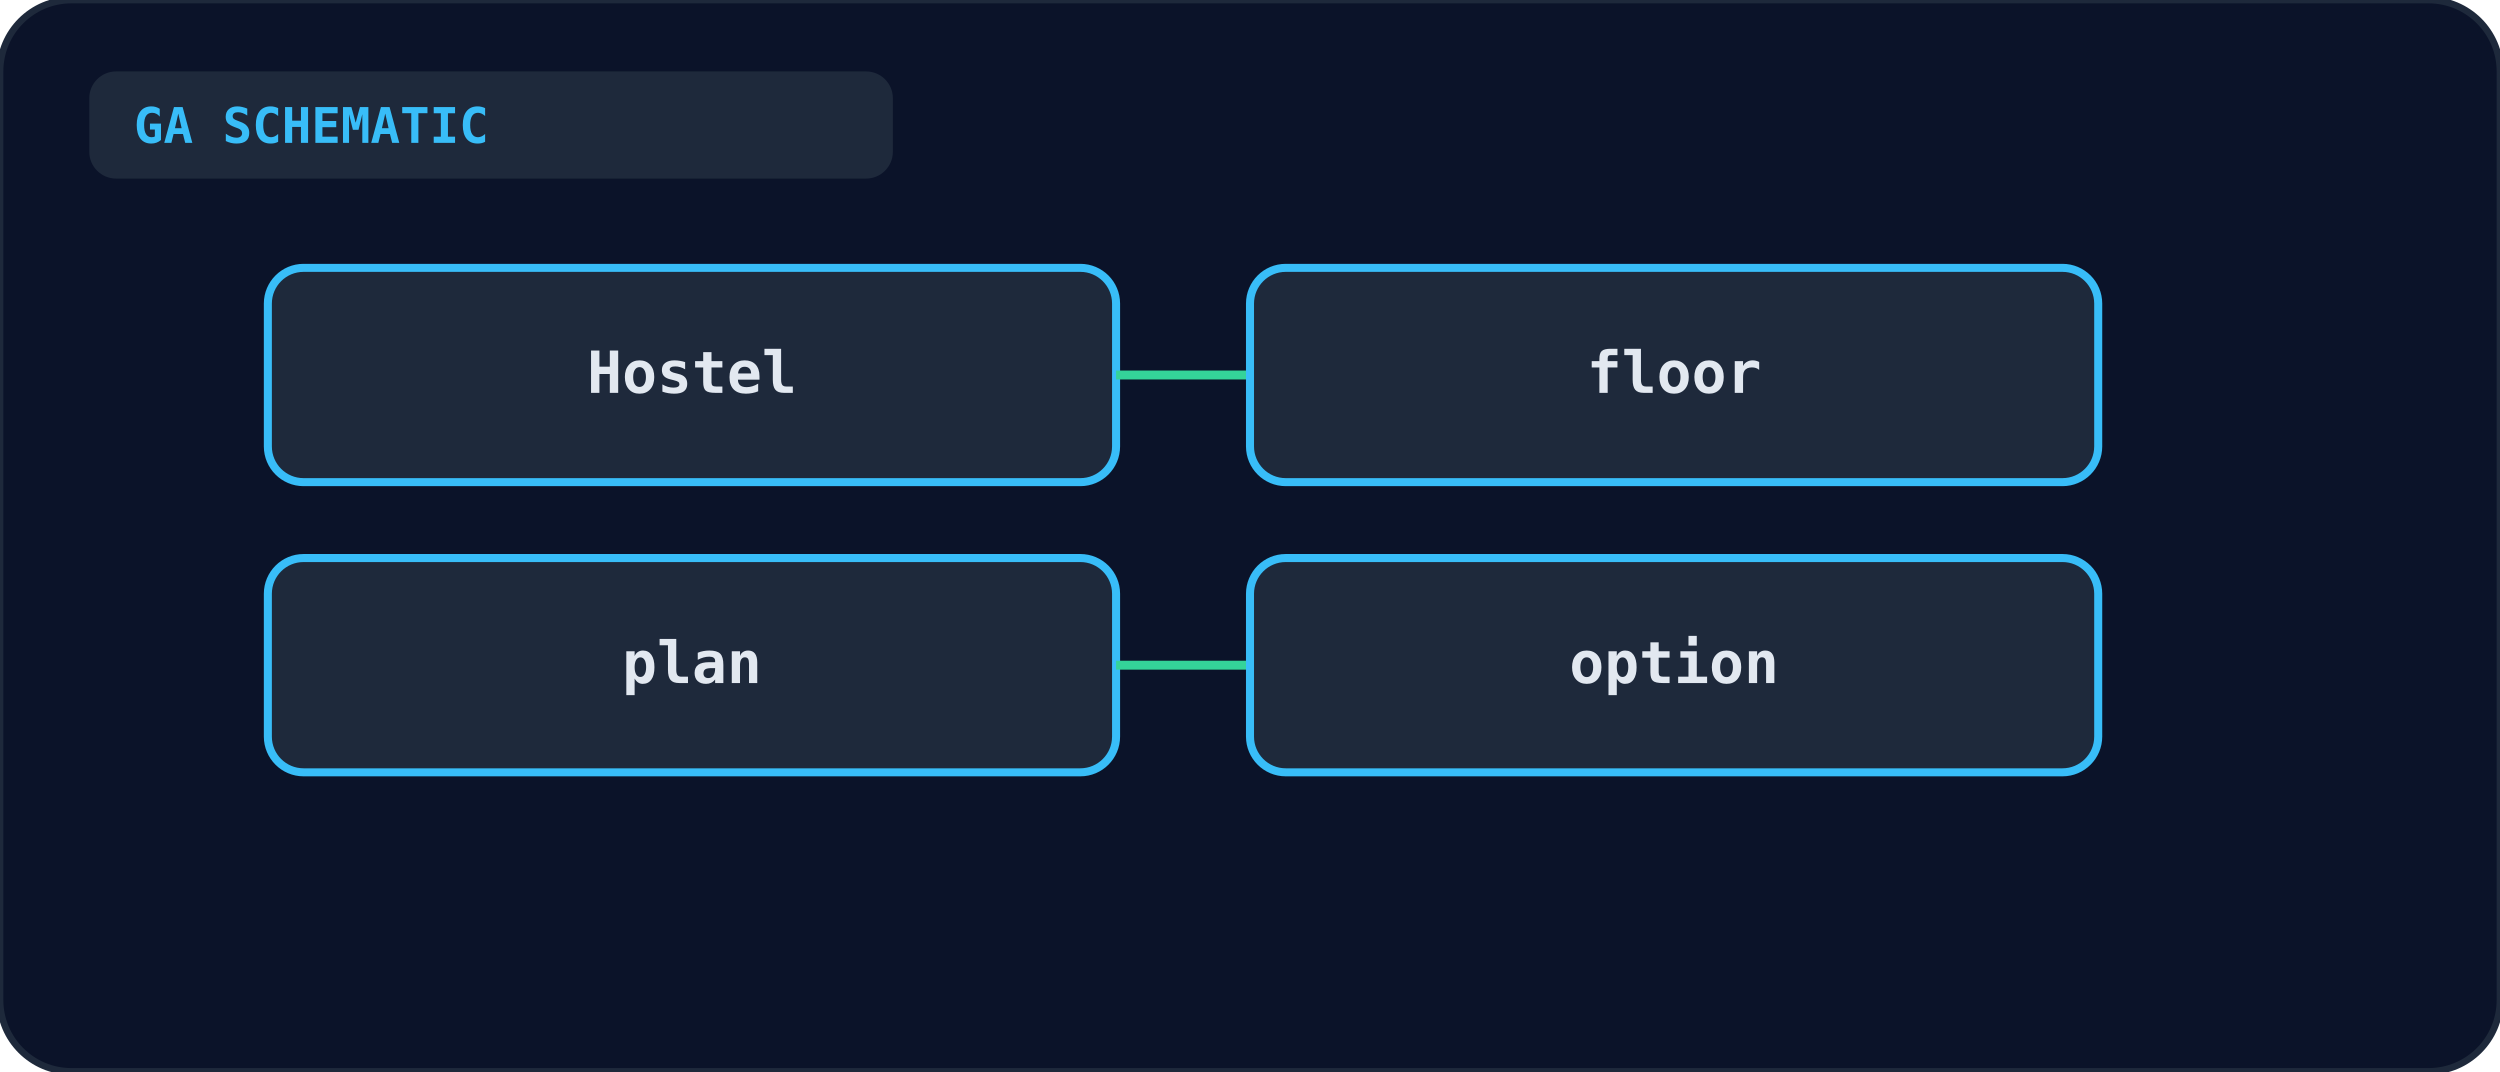
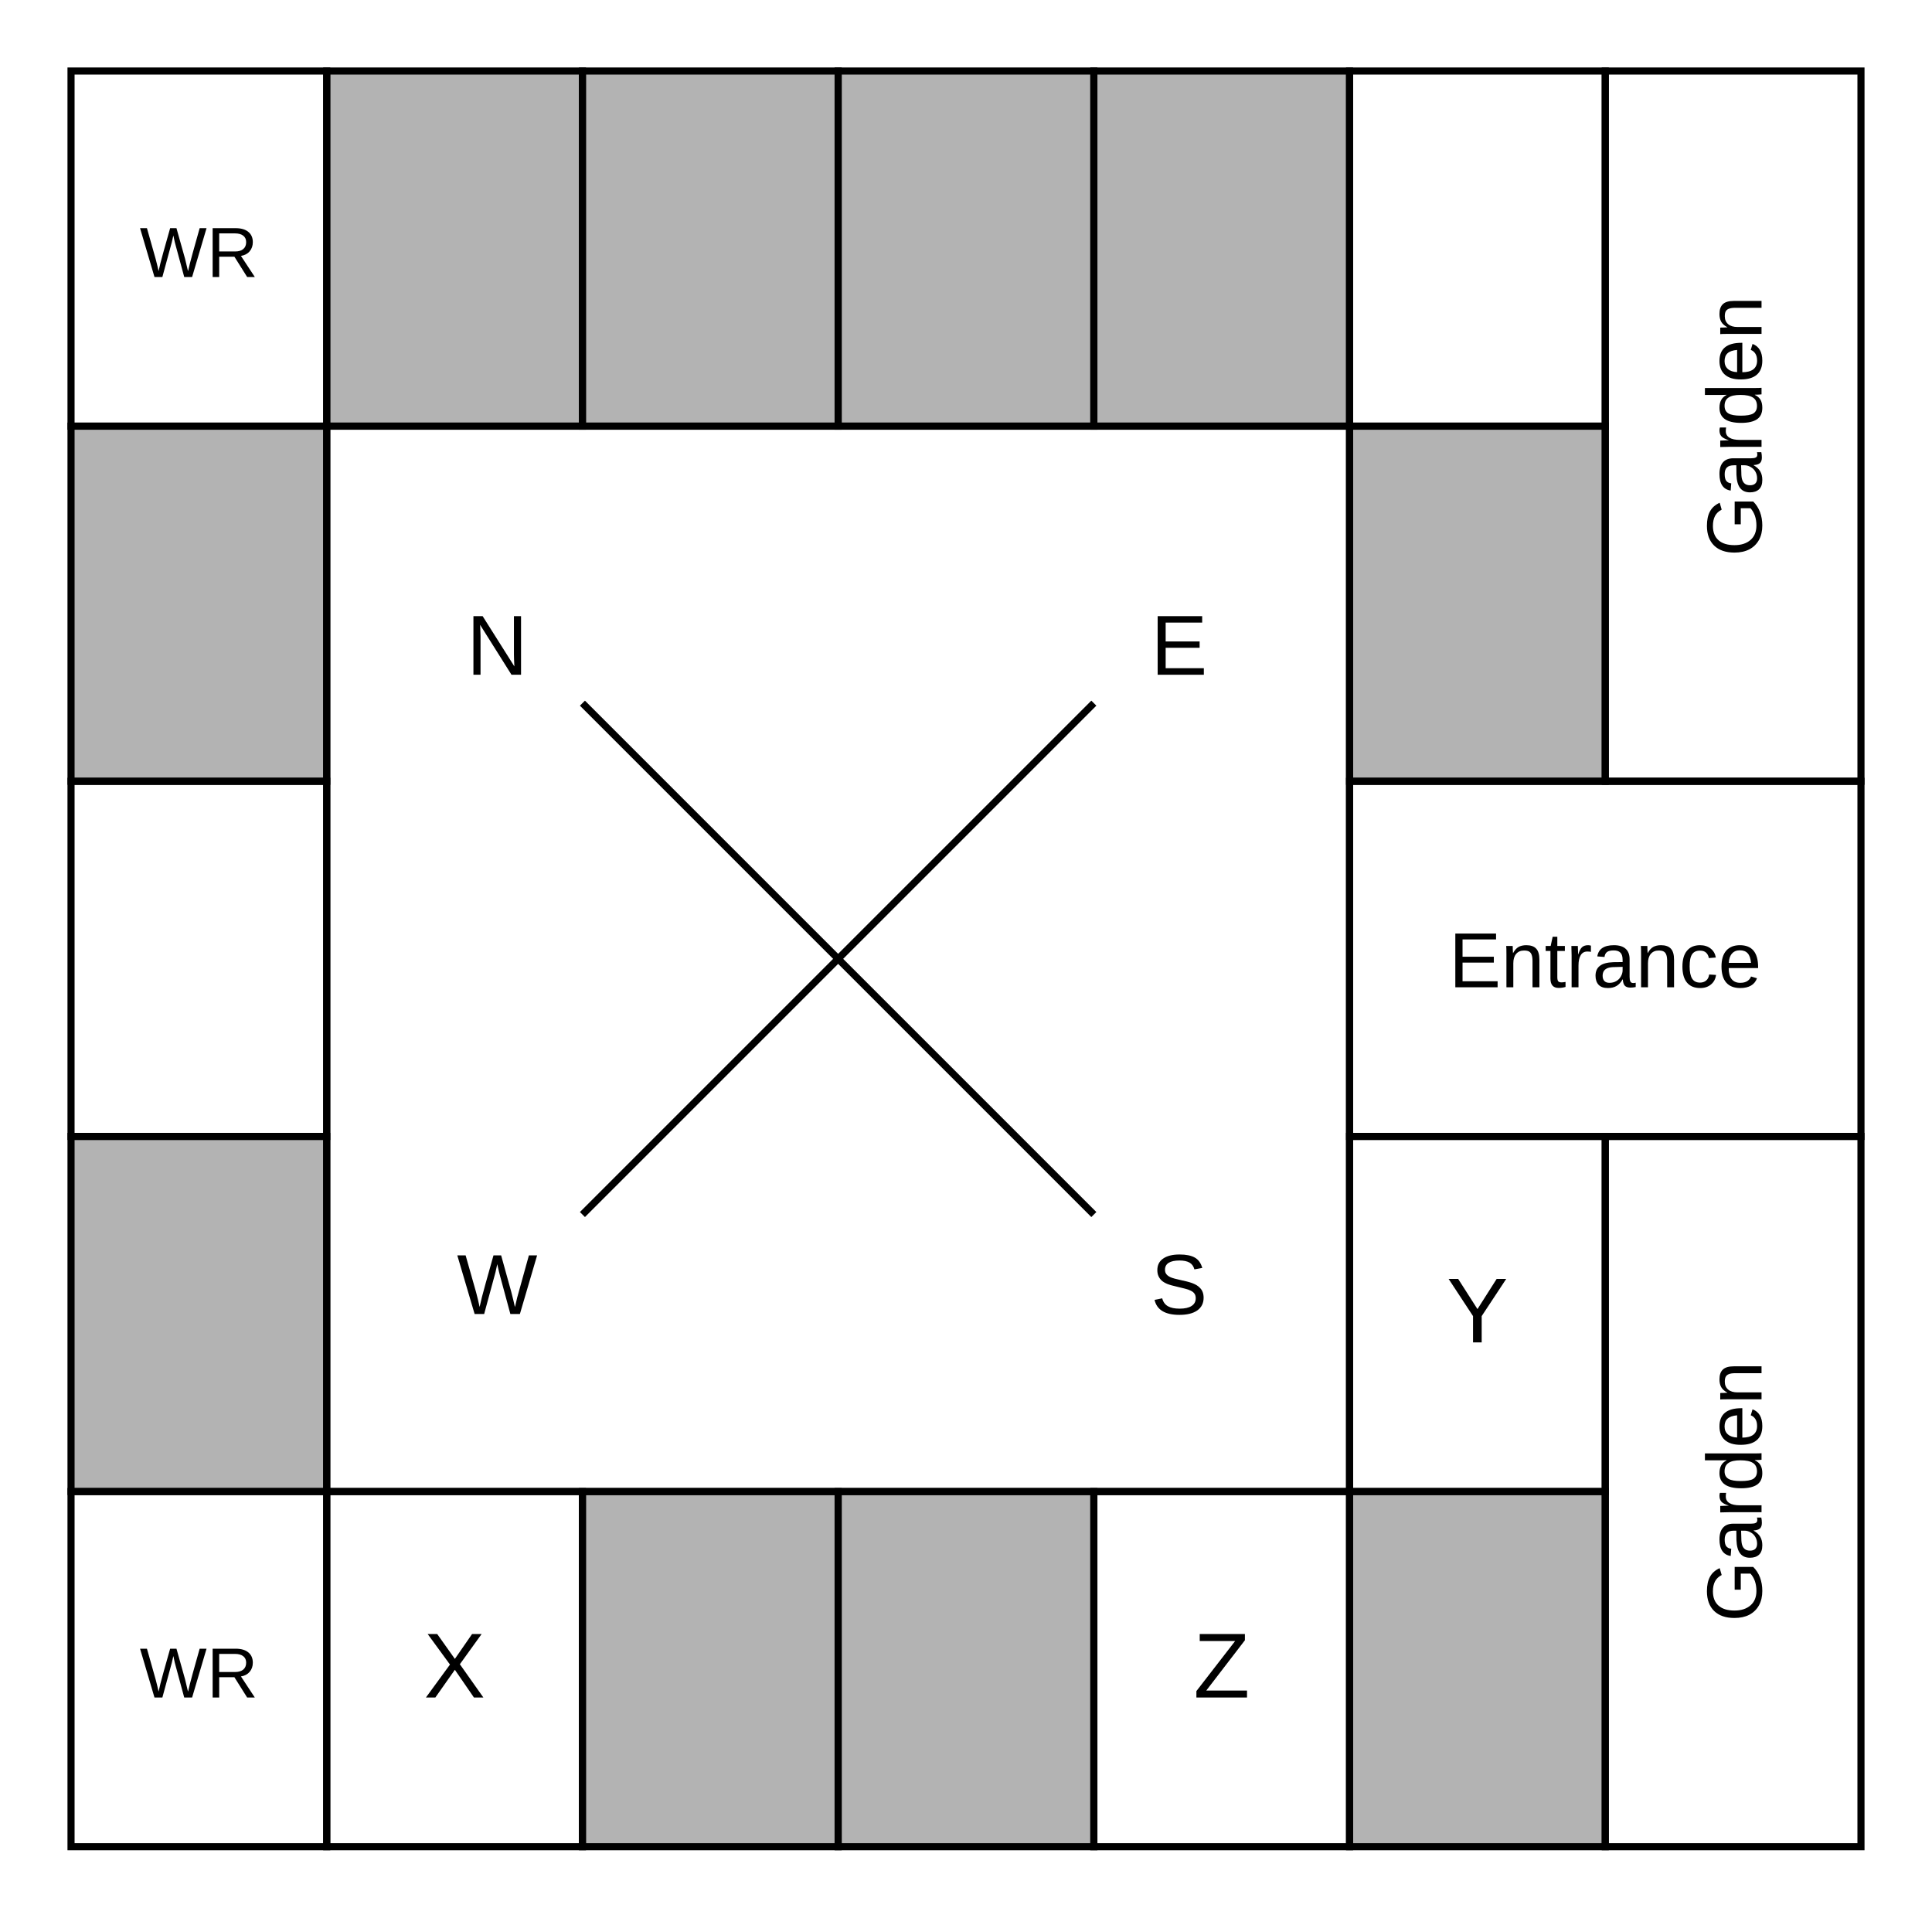
- <svg xmlns="http://www.w3.org/2000/svg" viewBox="0 0 560 240" width="100%" height="100%">
-   <rect width="100%" height="100%" rx="16" fill="#0b1329" stroke="#1e293b" stroke-width="1.5" />
-   <rect x="20" y="16" width="180" height="24" rx="6" fill="#1e293b" />
-   <text x="30" y="32" fill="#38bdf8" font-size="11" font-weight="bold" font-family="monospace">GA SCHEMATIC</text>
-   <g transform="translate(60, 60)">
-     <rect x="0" y="0" width="190" height="48" rx="8" fill="#1e293b" stroke="#38bdf8" stroke-width="1.8" />
-     <text x="95" y="28" text-anchor="middle" fill="#e2e8f0" font-size="13" font-weight="bold" font-family="monospace">Hostel</text>
-     <line x1="190" y1="24" x2="220" y2="24" stroke="#34d399" stroke-width="2" />
-     <rect x="220" y="0" width="190" height="48" rx="8" fill="#1e293b" stroke="#38bdf8" stroke-width="1.8" />
-     <text x="315" y="28" text-anchor="middle" fill="#e2e8f0" font-size="13" font-weight="bold" font-family="monospace">floor</text>
-     <rect x="0" y="65" width="190" height="48" rx="8" fill="#1e293b" stroke="#38bdf8" stroke-width="1.8" />
-     <text x="95" y="93" text-anchor="middle" fill="#e2e8f0" font-size="13" font-weight="bold" font-family="monospace">plan</text>
-     <line x1="190" y1="89" x2="220" y2="89" stroke="#34d399" stroke-width="2" />
-     <rect x="220" y="65" width="190" height="48" rx="8" fill="#1e293b" stroke="#38bdf8" stroke-width="1.8" />
-     <text x="315" y="93" text-anchor="middle" fill="#e2e8f0" font-size="13" font-weight="bold" font-family="monospace">option</text>
-   </g>
+ <svg xmlns="http://www.w3.org/2000/svg" viewBox="0 0 272 270" fill="none" stroke="currentColor" font-family="Arial, Helvetica, sans-serif">
+   <rect x="10" y="10" width="36" height="50" stroke-width="1" />
+   <text x="28" y="39" text-anchor="middle" font-size="10" fill="currentColor" stroke="none">WR</text>
+   <rect x="46" y="10" width="36" height="50" stroke-width="1" fill="currentColor" fill-opacity="0.3" />
+   <rect x="82" y="10" width="36" height="50" stroke-width="1" fill="currentColor" fill-opacity="0.3" />
+   <rect x="118" y="10" width="36" height="50" stroke-width="1" fill="currentColor" fill-opacity="0.3" />
+   <rect x="154" y="10" width="36" height="50" stroke-width="1" fill="currentColor" fill-opacity="0.3" />
+   <rect x="10" y="60" width="36" height="50" stroke-width="1" fill="currentColor" fill-opacity="0.3" />
+   <rect x="190" y="60" width="36" height="50" stroke-width="1" fill="currentColor" fill-opacity="0.3" />
+   <rect x="10" y="160" width="36" height="50" stroke-width="1" fill="currentColor" fill-opacity="0.3" />
+   <rect x="10" y="210" width="36" height="50" stroke-width="1" />
+   <text x="28" y="239" text-anchor="middle" font-size="10" fill="currentColor" stroke="none">WR</text>
+   <rect x="82" y="210" width="36" height="50" stroke-width="1" fill="currentColor" fill-opacity="0.3" />
+   <rect x="118" y="210" width="36" height="50" stroke-width="1" fill="currentColor" fill-opacity="0.3" />
+   <rect x="190" y="210" width="36" height="50" stroke-width="1" fill="currentColor" fill-opacity="0.3" />
+   <rect x="190" y="10" width="36" height="50" stroke-width="1" />
+   <rect x="10" y="110" width="36" height="50" stroke-width="1" />
+   <rect x="190" y="160" width="36" height="50" stroke-width="1" />
+   <text x="208" y="189" text-anchor="middle" font-size="13" fill="currentColor" stroke="none">Y</text>
+   <rect x="46" y="210" width="36" height="50" stroke-width="1" />
+   <text x="64" y="239" text-anchor="middle" font-size="13" fill="currentColor" stroke="none">X</text>
+   <rect x="154" y="210" width="36" height="50" stroke-width="1" />
+   <text x="172" y="239" text-anchor="middle" font-size="13" fill="currentColor" stroke="none">Z</text>
+   <rect x="46" y="60" width="144" height="150" stroke-width="1" />
+   <line x1="82" y1="99" x2="154" y2="171" stroke-width="1" />
+   <line x1="154" y1="99" x2="82" y2="171" stroke-width="1" />
+   <text x="70" y="95" text-anchor="middle" font-size="12" fill="currentColor" stroke="none">N</text>
+   <text x="166" y="95" text-anchor="middle" font-size="12" fill="currentColor" stroke="none">E</text>
+   <text x="70" y="185" text-anchor="middle" font-size="12" fill="currentColor" stroke="none">W</text>
+   <text x="166" y="185" text-anchor="middle" font-size="12" fill="currentColor" stroke="none">S</text>
+   <rect x="190" y="110" width="72" height="50" stroke-width="1" />
+   <text x="226" y="139" text-anchor="middle" font-size="11" fill="currentColor" stroke="none">Entrance</text>
+   <rect x="226" y="10" width="36" height="100" stroke-width="1" />
+   <text transform="translate(248 60) rotate(-90)" text-anchor="middle" font-size="11" fill="currentColor" stroke="none">Garden</text>
+   <rect x="226" y="160" width="36" height="100" stroke-width="1" />
+   <text transform="translate(248 210) rotate(-90)" text-anchor="middle" font-size="11" fill="currentColor" stroke="none">Garden</text>
</svg>
